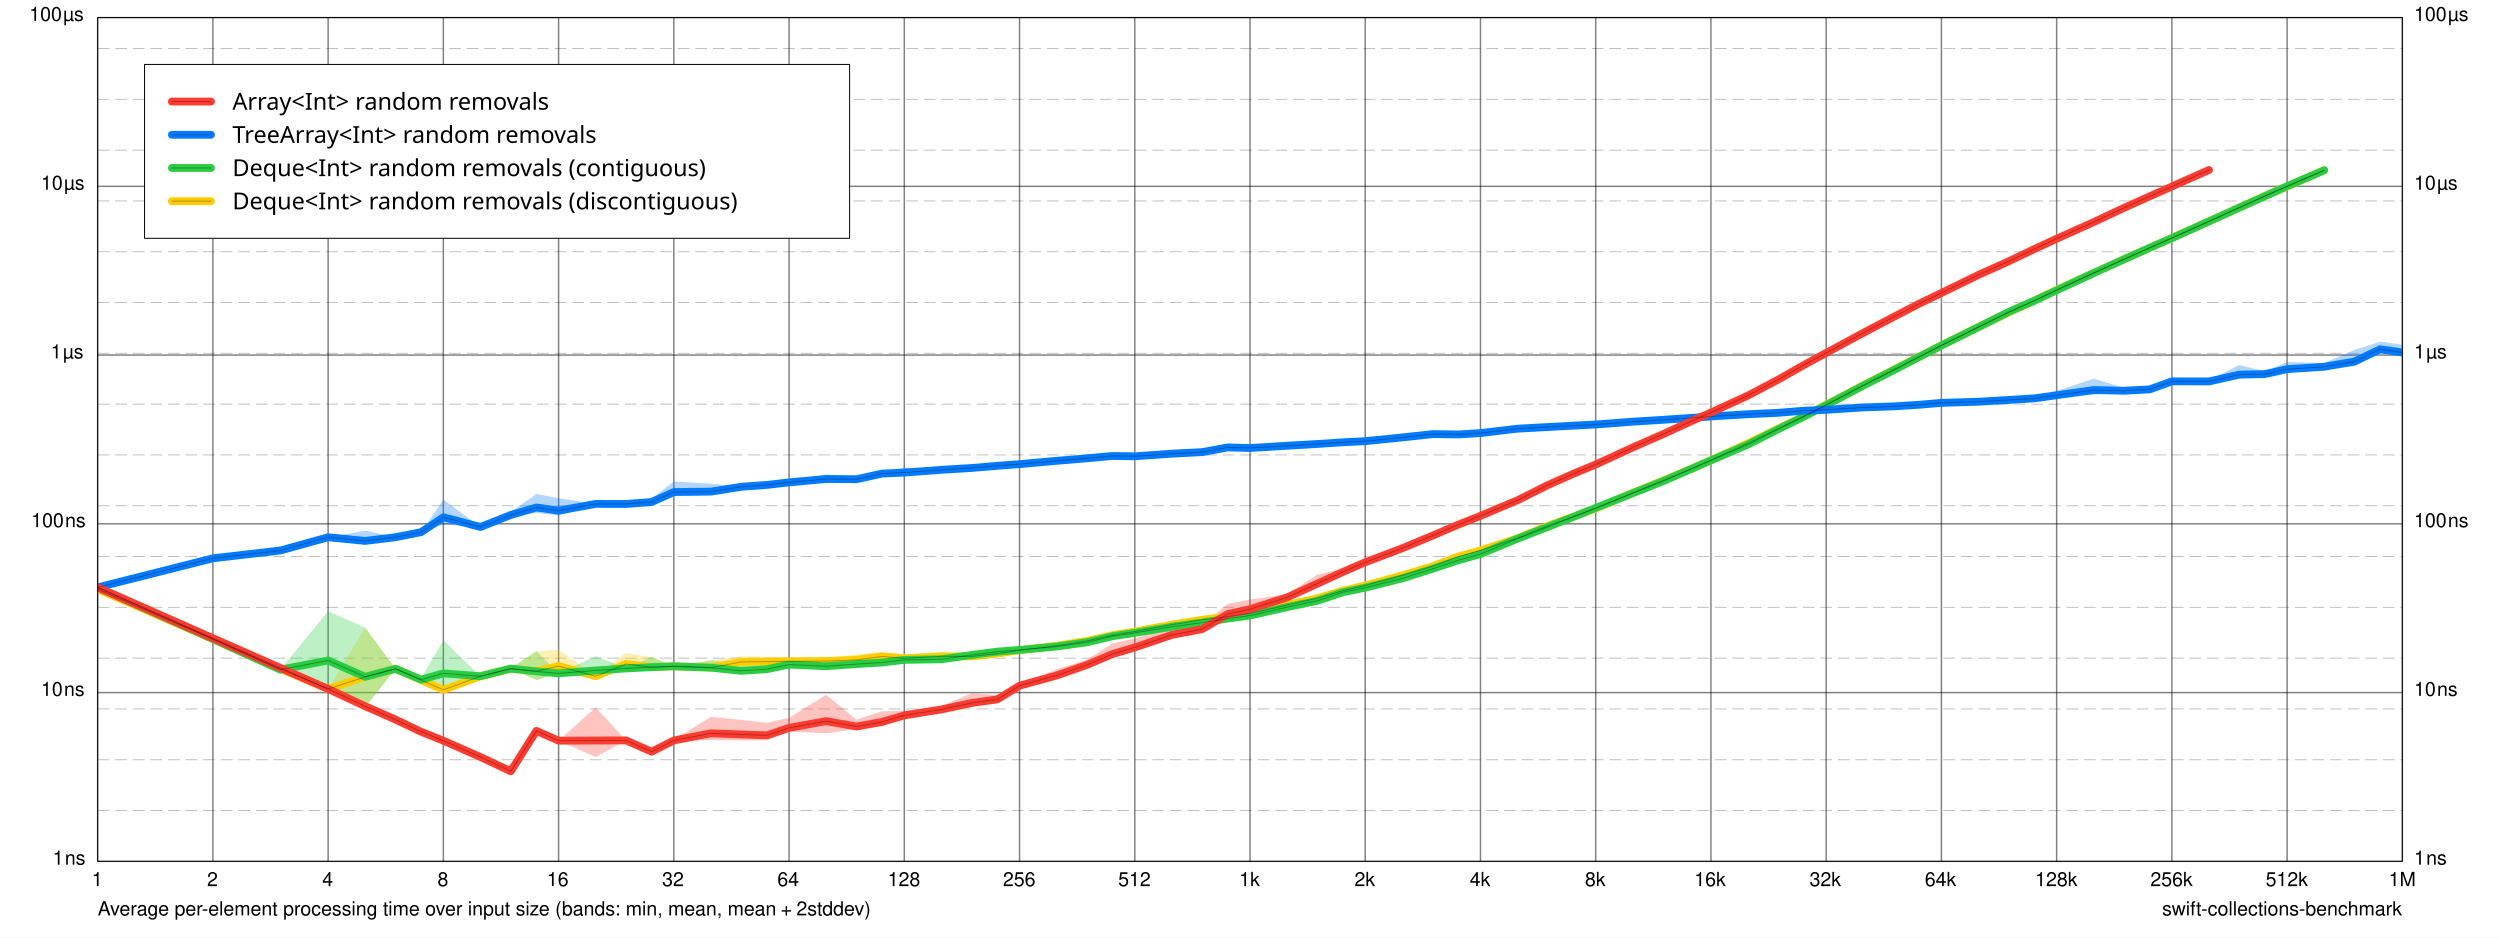
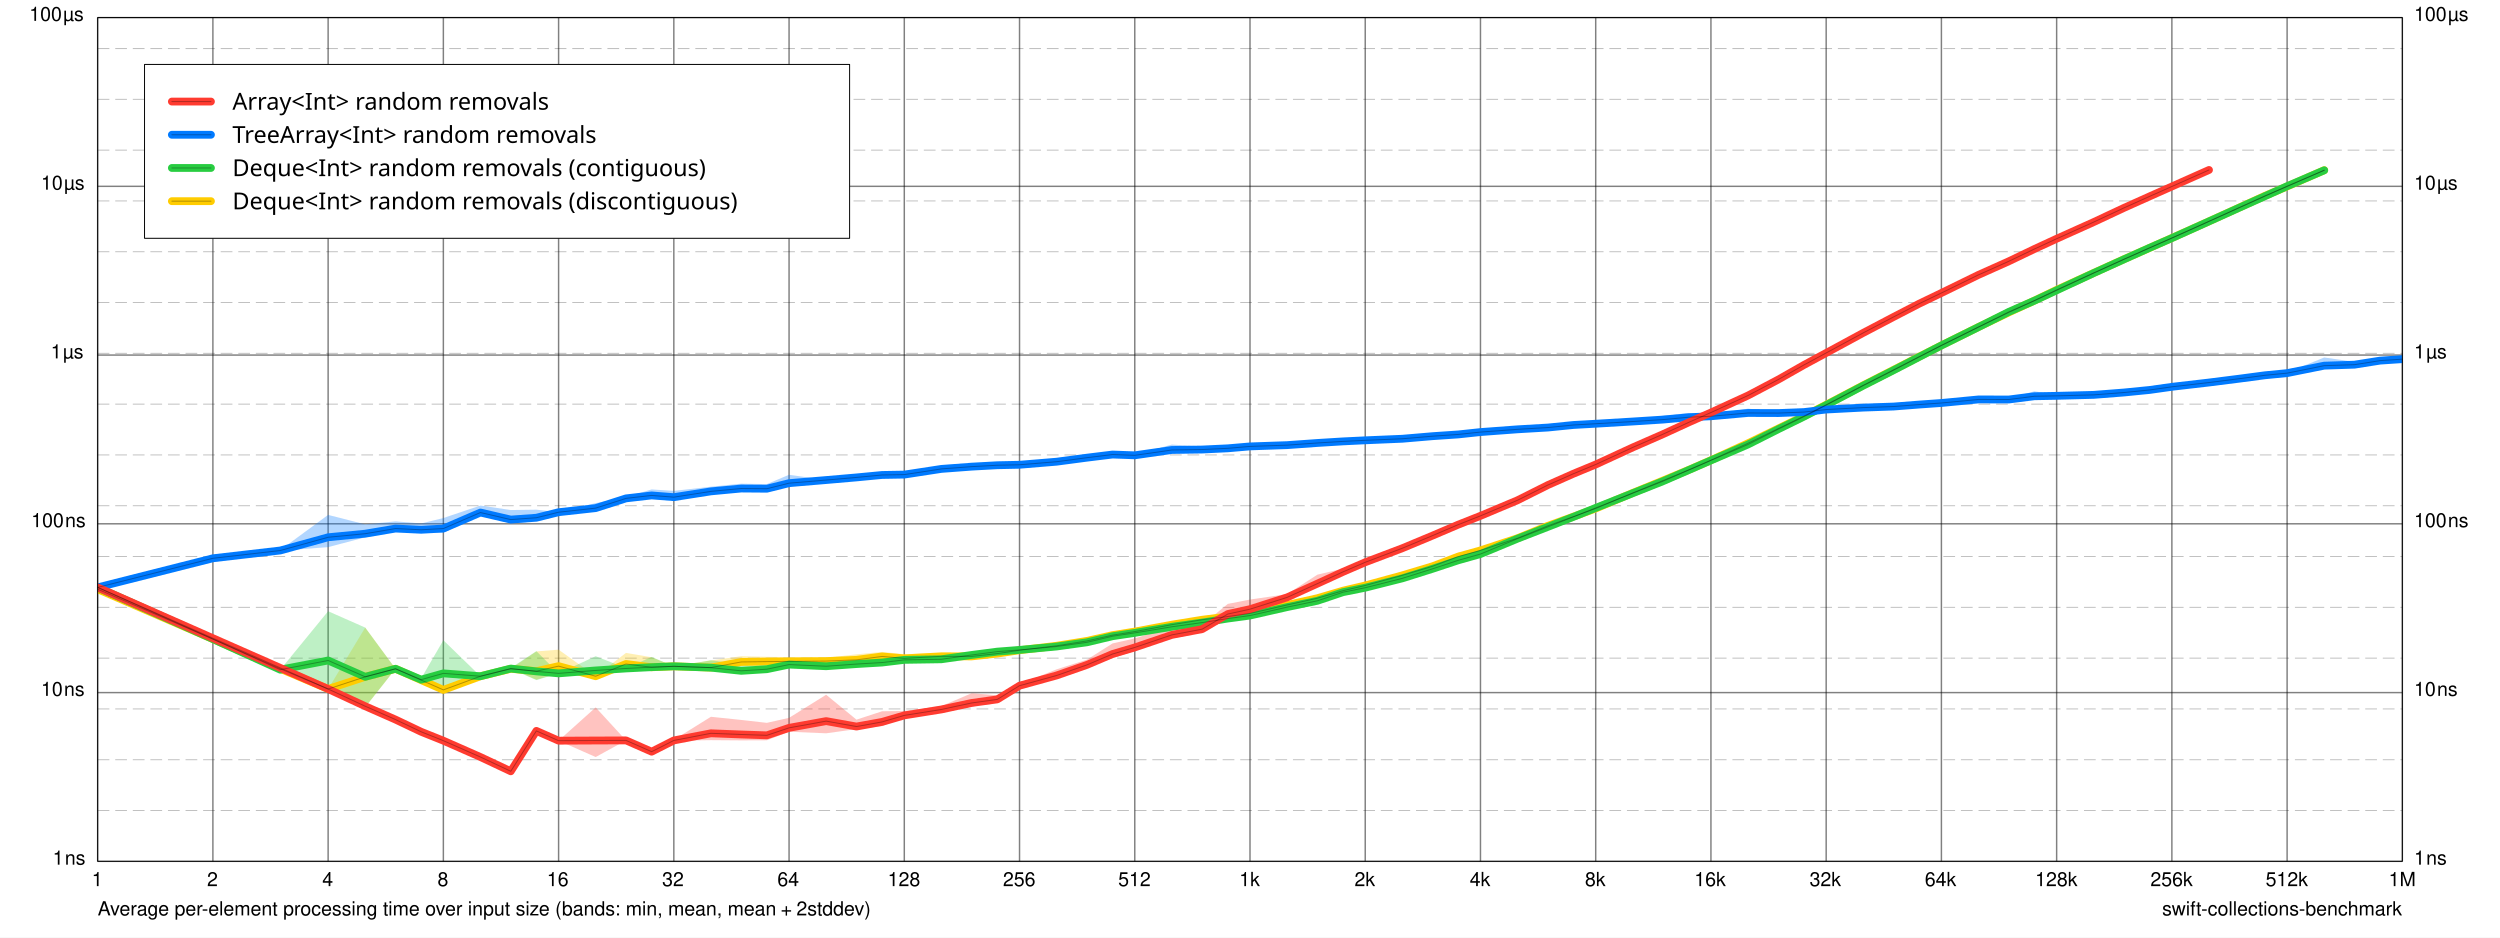
<svg xmlns="http://www.w3.org/2000/svg" xmlns:xlink="http://www.w3.org/1999/xlink" width="1280.0px" height="480.0px" viewBox="0.0 0.0 1280.0 480.0" version="1.1">
  <path d="M 0 0 L 0 480 L 1280 480 L 1280 0 z" fill="#FFFFFF" fill-opacity="1.0" stroke="none" />
  <text x="50" y="468.7" font-family="Helvetica" font-size="10" font-weight="normal" font-style="normal" fill="#000000" fill-opacity="1">Average per-element processing time over input size (bands: min, mean, mean + 2stddev)</text>
  <a xlink:href="https://github.com/apple/swift-collections-benchmark">
    <text x="1107" y="468.7" font-family="Helvetica" font-size="10" font-weight="normal" font-style="normal" fill="#000000" fill-opacity="1">swift-collections-benchmark</text>
  </a>
  <path d="M 50 9 L 50 441" fill="none" stroke-width="0.75" stroke="#000000" stroke-opacity="0.498" stroke-linecap="butt" stroke-linejoin="round" />
  <text x="47" y="453.7" font-family="Helvetica" font-size="10" font-weight="normal" font-style="normal" fill="#000000" fill-opacity="1">1</text>
  <path d="M 109 9 L 109 441" fill="none" stroke-width="0.75" stroke="#000000" stroke-opacity="0.498" stroke-linecap="butt" stroke-linejoin="round" />
  <text x="106" y="453.7" font-family="Helvetica" font-size="10" font-weight="normal" font-style="normal" fill="#000000" fill-opacity="1">2</text>
  <path d="M 168 9 L 168 441" fill="none" stroke-width="0.75" stroke="#000000" stroke-opacity="0.498" stroke-linecap="butt" stroke-linejoin="round" />
  <text x="165" y="453.7" font-family="Helvetica" font-size="10" font-weight="normal" font-style="normal" fill="#000000" fill-opacity="1">4</text>
  <path d="M 227 9 L 227 441" fill="none" stroke-width="0.75" stroke="#000000" stroke-opacity="0.498" stroke-linecap="butt" stroke-linejoin="round" />
  <text x="224" y="453.7" font-family="Helvetica" font-size="10" font-weight="normal" font-style="normal" fill="#000000" fill-opacity="1">8</text>
  <path d="M 286 9 L 286 441" fill="none" stroke-width="0.75" stroke="#000000" stroke-opacity="0.498" stroke-linecap="butt" stroke-linejoin="round" />
  <text x="280" y="453.7" font-family="Helvetica" font-size="10" font-weight="normal" font-style="normal" fill="#000000" fill-opacity="1">16</text>
  <path d="M 345 9 L 345 441" fill="none" stroke-width="0.75" stroke="#000000" stroke-opacity="0.498" stroke-linecap="butt" stroke-linejoin="round" />
  <text x="339" y="453.7" font-family="Helvetica" font-size="10" font-weight="normal" font-style="normal" fill="#000000" fill-opacity="1">32</text>
  <path d="M 404 9 L 404 441" fill="none" stroke-width="0.75" stroke="#000000" stroke-opacity="0.498" stroke-linecap="butt" stroke-linejoin="round" />
  <text x="398" y="453.7" font-family="Helvetica" font-size="10" font-weight="normal" font-style="normal" fill="#000000" fill-opacity="1">64</text>
  <path d="M 463 9 L 463 441" fill="none" stroke-width="0.75" stroke="#000000" stroke-opacity="0.498" stroke-linecap="butt" stroke-linejoin="round" />
  <text x="454.5" y="453.7" font-family="Helvetica" font-size="10" font-weight="normal" font-style="normal" fill="#000000" fill-opacity="1">128</text>
  <path d="M 522 9 L 522 441" fill="none" stroke-width="0.75" stroke="#000000" stroke-opacity="0.498" stroke-linecap="butt" stroke-linejoin="round" />
  <text x="513.5" y="453.7" font-family="Helvetica" font-size="10" font-weight="normal" font-style="normal" fill="#000000" fill-opacity="1">256</text>
  <path d="M 581 9 L 581 441" fill="none" stroke-width="0.75" stroke="#000000" stroke-opacity="0.498" stroke-linecap="butt" stroke-linejoin="round" />
  <text x="572.5" y="453.7" font-family="Helvetica" font-size="10" font-weight="normal" font-style="normal" fill="#000000" fill-opacity="1">512</text>
  <path d="M 640 9 L 640 441" fill="none" stroke-width="0.75" stroke="#000000" stroke-opacity="0.498" stroke-linecap="butt" stroke-linejoin="round" />
  <text x="634.5" y="453.7" font-family="Helvetica" font-size="10" font-weight="normal" font-style="normal" fill="#000000" fill-opacity="1">1k</text>
  <path d="M 699 9 L 699 441" fill="none" stroke-width="0.75" stroke="#000000" stroke-opacity="0.498" stroke-linecap="butt" stroke-linejoin="round" />
  <text x="693.5" y="453.7" font-family="Helvetica" font-size="10" font-weight="normal" font-style="normal" fill="#000000" fill-opacity="1">2k</text>
  <path d="M 758 9 L 758 441" fill="none" stroke-width="0.75" stroke="#000000" stroke-opacity="0.498" stroke-linecap="butt" stroke-linejoin="round" />
  <text x="752.5" y="453.7" font-family="Helvetica" font-size="10" font-weight="normal" font-style="normal" fill="#000000" fill-opacity="1">4k</text>
  <path d="M 817 9 L 817 441" fill="none" stroke-width="0.75" stroke="#000000" stroke-opacity="0.498" stroke-linecap="butt" stroke-linejoin="round" />
  <text x="811.5" y="453.7" font-family="Helvetica" font-size="10" font-weight="normal" font-style="normal" fill="#000000" fill-opacity="1">8k</text>
  <path d="M 876 9 L 876 441" fill="none" stroke-width="0.75" stroke="#000000" stroke-opacity="0.498" stroke-linecap="butt" stroke-linejoin="round" />
  <text x="867.5" y="453.7" font-family="Helvetica" font-size="10" font-weight="normal" font-style="normal" fill="#000000" fill-opacity="1">16k</text>
  <path d="M 935 9 L 935 441" fill="none" stroke-width="0.75" stroke="#000000" stroke-opacity="0.498" stroke-linecap="butt" stroke-linejoin="round" />
  <text x="926.5" y="453.7" font-family="Helvetica" font-size="10" font-weight="normal" font-style="normal" fill="#000000" fill-opacity="1">32k</text>
  <path d="M 994 9 L 994 441" fill="none" stroke-width="0.75" stroke="#000000" stroke-opacity="0.498" stroke-linecap="butt" stroke-linejoin="round" />
  <text x="985.5" y="453.7" font-family="Helvetica" font-size="10" font-weight="normal" font-style="normal" fill="#000000" fill-opacity="1">64k</text>
  <path d="M 1053 9 L 1053 441" fill="none" stroke-width="0.75" stroke="#000000" stroke-opacity="0.498" stroke-linecap="butt" stroke-linejoin="round" />
  <text x="1042" y="453.7" font-family="Helvetica" font-size="10" font-weight="normal" font-style="normal" fill="#000000" fill-opacity="1">128k</text>
  <path d="M 1112 9 L 1112 441" fill="none" stroke-width="0.75" stroke="#000000" stroke-opacity="0.498" stroke-linecap="butt" stroke-linejoin="round" />
  <text x="1101" y="453.7" font-family="Helvetica" font-size="10" font-weight="normal" font-style="normal" fill="#000000" fill-opacity="1">256k</text>
  <path d="M 1171 9 L 1171 441" fill="none" stroke-width="0.75" stroke="#000000" stroke-opacity="0.498" stroke-linecap="butt" stroke-linejoin="round" />
  <text x="1160" y="453.7" font-family="Helvetica" font-size="10" font-weight="normal" font-style="normal" fill="#000000" fill-opacity="1">512k</text>
  <path d="M 1230 9 L 1230 441" fill="none" stroke-width="0.75" stroke="#000000" stroke-opacity="0.498" stroke-linecap="butt" stroke-linejoin="round" />
  <text x="1223" y="453.7" font-family="Helvetica" font-size="10" font-weight="normal" font-style="normal" fill="#000000" fill-opacity="1">1M</text>
  <path d="M 50 441 L 1230 441" fill="none" stroke-width="0.75" stroke="#000000" stroke-opacity="0.498" stroke-linecap="butt" stroke-linejoin="round" />
  <text x="27" y="442.7" font-family="Helvetica" font-size="10" font-weight="normal" font-style="normal" fill="#000000" fill-opacity="1">1 ns</text>
  <text x="1236" y="442.7" font-family="Helvetica" font-size="10" font-weight="normal" font-style="normal" fill="#000000" fill-opacity="1">1 ns</text>
  <path d="M 50 354.6 L 1230 354.6" fill="none" stroke-width="0.75" stroke="#000000" stroke-opacity="0.498" stroke-linecap="butt" stroke-linejoin="round" />
  <text x="21" y="356.3" font-family="Helvetica" font-size="10" font-weight="normal" font-style="normal" fill="#000000" fill-opacity="1">10 ns</text>
  <text x="1236" y="356.3" font-family="Helvetica" font-size="10" font-weight="normal" font-style="normal" fill="#000000" fill-opacity="1">10 ns</text>
  <path d="M 50 268.2 L 1230 268.2" fill="none" stroke-width="0.75" stroke="#000000" stroke-opacity="0.498" stroke-linecap="butt" stroke-linejoin="round" />
  <text x="16" y="269.9" font-family="Helvetica" font-size="10" font-weight="normal" font-style="normal" fill="#000000" fill-opacity="1">100 ns</text>
  <text x="1236" y="269.9" font-family="Helvetica" font-size="10" font-weight="normal" font-style="normal" fill="#000000" fill-opacity="1">100 ns</text>
  <path d="M 50 181.8 L 1230 181.8" fill="none" stroke-width="0.75" stroke="#000000" stroke-opacity="0.498" stroke-linecap="butt" stroke-linejoin="round" />
  <text x="26" y="183.5" font-family="Helvetica" font-size="10" font-weight="normal" font-style="normal" fill="#000000" fill-opacity="1">1 µs</text>
  <text x="1236" y="183.5" font-family="Helvetica" font-size="10" font-weight="normal" font-style="normal" fill="#000000" fill-opacity="1">1 µs</text>
  <path d="M 50 95.4 L 1230 95.4" fill="none" stroke-width="0.75" stroke="#000000" stroke-opacity="0.498" stroke-linecap="butt" stroke-linejoin="round" />
  <text x="21" y="97.1" font-family="Helvetica" font-size="10" font-weight="normal" font-style="normal" fill="#000000" fill-opacity="1">10 µs</text>
  <text x="1236" y="97.1" font-family="Helvetica" font-size="10" font-weight="normal" font-style="normal" fill="#000000" fill-opacity="1">10 µs</text>
  <path d="M 50 9 L 1230 9" fill="none" stroke-width="0.75" stroke="#000000" stroke-opacity="0.498" stroke-linecap="butt" stroke-linejoin="round" />
  <text x="15" y="10.7" font-family="Helvetica" font-size="10" font-weight="normal" font-style="normal" fill="#000000" fill-opacity="1">100 µs</text>
  <text x="1236" y="10.7" font-family="Helvetica" font-size="10" font-weight="normal" font-style="normal" fill="#000000" fill-opacity="1">100 µs</text>
  <path d="M 50 414.99 L 1230 414.99" fill="none" stroke-width="0.5" stroke="#000000" stroke-opacity="0.259" stroke-linecap="butt" stroke-linejoin="round" stroke-dasharray="6 3" stroke-dashoffset="0" />
  <path d="M 50 388.98 L 1230 388.98" fill="none" stroke-width="0.5" stroke="#000000" stroke-opacity="0.259" stroke-linecap="butt" stroke-linejoin="round" stroke-dasharray="6 3" stroke-dashoffset="0" />
  <path d="M 50 362.97 L 1230 362.97" fill="none" stroke-width="0.5" stroke="#000000" stroke-opacity="0.259" stroke-linecap="butt" stroke-linejoin="round" stroke-dasharray="6 3" stroke-dashoffset="0" />
  <path d="M 50 336.96 L 1230 336.96" fill="none" stroke-width="0.5" stroke="#000000" stroke-opacity="0.259" stroke-linecap="butt" stroke-linejoin="round" stroke-dasharray="6 3" stroke-dashoffset="0" />
  <path d="M 50 310.96 L 1230 310.96" fill="none" stroke-width="0.5" stroke="#000000" stroke-opacity="0.259" stroke-linecap="butt" stroke-linejoin="round" stroke-dasharray="6 3" stroke-dashoffset="0" />
  <path d="M 50 284.95 L 1230 284.95" fill="none" stroke-width="0.5" stroke="#000000" stroke-opacity="0.259" stroke-linecap="butt" stroke-linejoin="round" stroke-dasharray="6 3" stroke-dashoffset="0" />
  <path d="M 50 258.94 L 1230 258.94" fill="none" stroke-width="0.5" stroke="#000000" stroke-opacity="0.259" stroke-linecap="butt" stroke-linejoin="round" stroke-dasharray="6 3" stroke-dashoffset="0" />
  <path d="M 50 232.93 L 1230 232.93" fill="none" stroke-width="0.5" stroke="#000000" stroke-opacity="0.259" stroke-linecap="butt" stroke-linejoin="round" stroke-dasharray="6 3" stroke-dashoffset="0" />
  <path d="M 50 206.92 L 1230 206.92" fill="none" stroke-width="0.5" stroke="#000000" stroke-opacity="0.259" stroke-linecap="butt" stroke-linejoin="round" stroke-dasharray="6 3" stroke-dashoffset="0" />
  <path d="M 50 180.91 L 1230 180.91" fill="none" stroke-width="0.5" stroke="#000000" stroke-opacity="0.259" stroke-linecap="butt" stroke-linejoin="round" stroke-dasharray="6 3" stroke-dashoffset="0" />
  <path d="M 50 154.9 L 1230 154.9" fill="none" stroke-width="0.5" stroke="#000000" stroke-opacity="0.259" stroke-linecap="butt" stroke-linejoin="round" stroke-dasharray="6 3" stroke-dashoffset="0" />
  <path d="M 50 128.89 L 1230 128.89" fill="none" stroke-width="0.5" stroke="#000000" stroke-opacity="0.259" stroke-linecap="butt" stroke-linejoin="round" stroke-dasharray="6 3" stroke-dashoffset="0" />
  <path d="M 50 102.88 L 1230 102.88" fill="none" stroke-width="0.5" stroke="#000000" stroke-opacity="0.259" stroke-linecap="butt" stroke-linejoin="round" stroke-dasharray="6 3" stroke-dashoffset="0" />
  <path d="M 50 76.874 L 1230 76.874" fill="none" stroke-width="0.5" stroke="#000000" stroke-opacity="0.259" stroke-linecap="butt" stroke-linejoin="round" stroke-dasharray="6 3" stroke-dashoffset="0" />
  <path d="M 50 50.865 L 1230 50.865" fill="none" stroke-width="0.5" stroke="#000000" stroke-opacity="0.259" stroke-linecap="butt" stroke-linejoin="round" stroke-dasharray="6 3" stroke-dashoffset="0" />
  <path d="M 50 24.856 L 1230 24.856" fill="none" stroke-width="0.5" stroke="#000000" stroke-opacity="0.259" stroke-linecap="butt" stroke-linejoin="round" stroke-dasharray="6 3" stroke-dashoffset="0" />
  <path d="M 74 33 L 74 122 L 435 122 L 435 33 z" fill="#FFFFFF" fill-opacity="1.0" stroke="none" />
  <clipPath id="clip-0">
    <path d="M 50 9 L 50 441 L 1230 441 L 1230 9 z" />
  </clipPath>
  <g clip-path="url(#clip-0)">
    <path d="M 50 301.66L 109 325.95L 143.51 341.17L 168 352.77L 186.99 321.32L 202.51 342.42L 215.63 348.21L 227 353.22L 245.99 346.23L 261.51 342.42L 274.63 333.53L 286 332.61L 304.99 346.23L 320.51 334.28L 333.63 336.51L 345 341.15L 363.99 338.13L 379.51 335.98L 392.63 336.28L 404 336.47L 422.99 336.75L 438.51 335.02L 451.63 333.78L 463 334.95L 481.99 334.39L 497.51 334.03L 510.63 334.08L 522 331.49L 540.99 330.26L 556.51 326.21L 569.63 324.51L 581 322.44L 599.99 319.01L 615.51 317.09L 628.63 314.63L 640 313.62L 658.99 309.27L 674.51 305.42L 687.63 301.91L 699 298.41L 717.99 293.12L 733.51 289.15L 746.63 282.95L 758 280.94L 776.99 274.67L 792.51 268.75L 805.63 263.52L 817 259.82L 835.99 252.19L 851.51 245.49L 864.63 240.57L 876 234.77L 894.99 225.93L 910.51 218.99L 923.63 212.5L 935 206.79L 953.99 197.24L 969.51 189.18L 982.63 182.2L 994 176.6L 1013 167.05L 1028.5 159.78L 1041.6 153.84L 1053 148.34L 1072 139.65L 1087.5 132.59L 1100.6 126.89L 1112 121.62L 1131 113.26L 1146.5 105.94L 1159.6 99.543L 1171 95.154L 1190 87.137L 1190 87.137L 1171 95.557L 1159.6 100.56L 1146.5 106.38L 1131 113.34L 1112 121.9L 1100.6 126.91L 1087.5 132.74L 1072 139.75L 1053 148.43L 1041.6 153.94L 1028.5 160.03L 1013 167.54L 994 176.91L 982.63 182.76L 969.51 189.4L 953.99 197.26L 935 207.38L 923.63 213.22L 910.51 219.53L 894.99 227.3L 876 235.91L 864.63 240.57L 851.51 246.19L 835.99 252.42L 817 260.52L 805.63 264.84L 792.51 269.38L 776.99 275.86L 758 282.11L 746.63 285.71L 733.51 290.18L 717.99 295.1L 699 300.25L 687.63 302.61L 674.51 306.59L 658.99 309.9L 640 314.22L 628.63 316.04L 615.51 317.38L 599.99 320.12L 581 323.7L 569.63 325.42L 556.51 328.86L 540.99 330.76L 522 333.43L 510.63 334.85L 497.51 336.83L 481.99 336.63L 463 337.85L 451.63 336.96L 438.51 338.89L 422.99 339.11L 404 339.42L 392.63 339.65L 379.51 340.02L 363.99 343.2L 345 341.15L 333.63 343.64L 320.51 342.2L 304.99 346.23L 286 344.58L 274.63 347.98L 261.51 342.42L 245.99 346.23L 227 353.22L 215.63 348.21L 202.51 342.42L 186.99 362.05L 168 352.77L 143.51 342.88L 109 327.66L 50 301.66" fill="#FFCC00" fill-opacity="0.302" stroke="none" />
    <path d="M 50 300.75L 109 325.95L 143.51 342.88L 168 312.94L 186.99 321.32L 202.51 342.42L 215.63 347.35L 227 327.8L 245.99 346.23L 261.51 341.99L 274.63 333.39L 286 344.76L 304.99 335.98L 320.51 342.1L 333.63 336.35L 345 341.15L 363.99 338.07L 379.51 340.15L 392.63 339.9L 404 337.95L 422.99 339.22L 438.51 339.97L 451.63 337.95L 463 337.85L 481.99 336.69L 497.51 335.34L 510.63 332.51L 522 331.79L 540.99 331.01L 556.51 328.28L 569.63 325.28L 581 322.72L 599.99 320.35L 615.51 317.89L 628.63 316.43L 640 314.56L 658.99 310.41L 674.51 307.52L 687.63 301.03L 699 300.48L 717.99 295.37L 733.51 289.19L 746.63 286.02L 758 282.24L 776.99 274.92L 792.51 269.3L 805.63 263.36L 817 259.48L 835.99 252.15L 851.51 245.81L 864.63 240.61L 876 234.92L 894.99 227.45L 910.51 218.84L 923.63 212.93L 935 206.92L 953.99 197.34L 969.51 189.33L 982.63 182.45L 994 176.66L 1013 167.29L 1028.5 158.34L 1041.6 153.76L 1053 148.33L 1072 139.72L 1087.5 132.71L 1100.6 126.86L 1112 121.88L 1131 113.26L 1146.5 106.25L 1159.6 100.11L 1171 94.637L 1190 87.187L 1190 87.187L 1171 95.577L 1159.6 100.6L 1146.5 106.38L 1131 113.36L 1112 121.92L 1100.6 126.89L 1087.5 132.78L 1072 139.82L 1053 148.75L 1041.6 154.02L 1028.5 160.16L 1013 167.52L 994 176.95L 982.63 182.84L 969.51 189.63L 953.99 197.47L 935 207.61L 923.63 213.44L 910.51 220.05L 894.99 227.62L 876 236.01L 864.63 240.67L 851.51 246.55L 835.99 252.64L 817 260.24L 805.63 265.07L 792.51 269.93L 776.99 276.09L 758 284.19L 746.63 287.18L 733.51 291.96L 717.99 296.37L 699 301.07L 687.63 303.99L 674.51 307.63L 658.99 310.99L 640 315.38L 628.63 316.79L 615.51 319.08L 599.99 321.11L 581 324.51L 569.63 325.9L 556.51 329.07L 540.99 331.01L 522 333.09L 510.63 334.03L 497.51 335.34L 481.99 337.85L 463 337.85L 451.63 339.68L 438.51 340.02L 422.99 341.81L 404 341.11L 392.63 343.64L 379.51 344.7L 363.99 343.27L 345 341.15L 333.63 343.64L 320.51 342.31L 304.99 346.23L 286 344.76L 274.63 348.21L 261.51 342.42L 245.99 346.23L 227 353.22L 215.63 348.21L 202.51 342.42L 186.99 362.05L 168 353.67L 143.51 342.88L 109 327.66L 50 300.75" fill="#28CD41" fill-opacity="0.302" stroke="none" />
-     <path d="M 50 300.75L 109 285.84L 143.51 281.6L 168 275.08L 186.99 271.71L 202.51 275.04L 215.63 272.45L 227 255.85L 245.99 269.81L 261.51 262.08L 274.63 252.92L 286 255.08L 304.99 258L 320.51 256L 333.63 255.3L 345 246.51L 363.99 247.66L 379.51 249.22L 392.63 247.14L 404 246.77L 422.99 242.91L 438.51 244.25L 451.63 241.6L 463 239.32L 481.99 240.08L 497.51 238.8L 510.63 237.39L 522 237.52L 540.99 235.56L 556.51 233.47L 569.63 232.48L 581 233.3L 599.99 231.98L 615.51 229.82L 628.63 228.6L 640 228.44L 658.99 226.06L 674.51 226.84L 687.63 225.73L 699 225.85L 717.99 222.18L 733.51 220.93L 746.63 222.12L 758 221.61L 776.99 218.18L 792.51 217.79L 805.63 217.07L 817 216.79L 835.99 215.72L 851.51 214.34L 864.63 213.66L 876 212.36L 894.99 211.91L 910.51 209.87L 923.63 209.93L 935 209.41L 953.99 208.57L 969.51 207.94L 982.63 206.86L 994 206.08L 1013 205.57L 1028.5 204.47L 1041.6 203.49L 1053 200.2L 1072 193.83L 1087.5 198.66L 1100.6 198.6L 1112 194.21L 1131 194.77L 1146.5 186.88L 1159.6 190.09L 1171 185.35L 1190 185.88L 1205.5 179.15L 1218.6 174.94L 1230 176.47L 1230 181.99L 1218.6 180.32L 1205.5 187.48L 1190 188.47L 1171 190.4L 1159.6 192.07L 1146.5 193.72L 1131 195.46L 1112 195.64L 1100.6 199.64L 1087.5 200.55L 1072 202.03L 1053 203.15L 1041.6 204.13L 1028.5 204.87L 1013 205.72L 994 206.34L 982.63 207.37L 969.51 208.11L 953.99 208.61L 935 209.97L 923.63 210.4L 910.51 211.89L 894.99 212.14L 876 213.54L 864.63 214.19L 851.51 215.16L 835.99 215.96L 817 217.54L 805.63 218.24L 792.51 218.92L 776.99 219.96L 758 221.78L 746.63 222.55L 733.51 222.75L 717.99 224.61L 699 225.89L 687.63 226.73L 674.51 227.47L 658.99 229.04L 640 229.7L 628.63 229.26L 615.51 232.09L 599.99 232.39L 581 233.74L 569.63 233.82L 556.51 235.08L 540.99 236.07L 522 237.67L 510.63 238.89L 497.51 239.89L 481.99 240.71L 463 242.96L 451.63 242.8L 438.51 245.76L 422.99 246.1L 404 247.03L 392.63 248.7L 379.51 249.23L 363.99 253.25L 345 254.04L 333.63 257.66L 320.51 258.8L 304.99 258L 286 263.97L 274.63 262.61L 261.51 264.23L 245.99 269.81L 227 268.58L 215.63 272.45L 202.51 275.04L 186.99 278.99L 168 275.08L 143.51 281.94L 109 285.84L 50 300.75" fill="#007AFF" fill-opacity="0.302" stroke="none" />
+     <path d="M 50 300.75L 109 285.84L 143.51 281.6L 168 263.63L 186.99 268.47L 202.51 266.94L 215.63 268.01L 227 265.23L 245.99 258.82L 261.51 261.14L 274.63 260.95L 286 262.25L 304.99 257.57L 320.51 254.52L 333.63 250.58L 345 251.33L 363.99 249.18L 379.51 247.64L 392.63 247.85L 404 243.08L 422.99 245.77L 438.51 243.95L 451.63 242.49L 463 242.38L 481.99 240.01L 497.51 237.42L 510.63 237.4L 522 237.61L 540.99 234.59L 556.51 233.94L 569.63 232.37L 581 232.78L 599.99 227.63L 615.51 228.58L 628.63 229.1L 640 228.48L 658.99 227.8L 674.51 225.54L 687.63 225.68L 699 225.32L 717.99 223.54L 733.51 222.2L 746.63 221.25L 758 221.01L 776.99 218.59L 792.51 218.54L 805.63 217.37L 817 216.72L 835.99 215.6L 851.51 212.83L 864.63 211.48L 876 212.37L 894.99 209.22L 910.51 210.89L 923.63 210.81L 935 209.13L 953.99 208.17L 969.51 207.84L 982.63 207.06L 994 205.22L 1013 203.46L 1028.5 203.94L 1041.6 200.35L 1053 202.04L 1072 201.06L 1087.5 200.85L 1100.6 199.22L 1112 197.54L 1131 194.69L 1146.5 192.77L 1159.6 190.45L 1171 190.73L 1190 183.03L 1205.5 185.26L 1218.6 182.97L 1230 182.76L 1230 184.28L 1218.6 185.25L 1205.5 187.23L 1190 188.82L 1171 191.15L 1159.6 192.77L 1146.5 194.3L 1131 196.27L 1112 198.24L 1100.6 199.82L 1087.5 200.99L 1072 202.57L 1053 202.89L 1041.6 203.82L 1028.5 204.77L 1013 204.89L 994 206.73L 982.63 207.16L 969.51 208.27L 953.99 208.87L 935 209.88L 923.63 211.04L 910.51 211.71L 894.99 212.26L 876 213.41L 864.63 214.39L 851.51 215.55L 835.99 215.89L 817 217.03L 805.63 217.67L 792.51 219.03L 776.99 220.25L 758 221.29L 746.63 222.86L 733.51 223.72L 717.99 225.03L 699 225.48L 687.63 226.1L 674.51 227.26L 658.99 227.95L 640 228.59L 628.63 229.69L 615.51 230.74L 599.99 231.41L 581 233.24L 569.63 232.84L 556.51 234.48L 540.99 237.04L 522 238.08L 510.63 238.48L 497.51 239.47L 481.99 240.1L 463 243.21L 451.63 243.44L 438.51 244.61L 422.99 245.78L 404 249.03L 392.63 251.1L 379.51 251.04L 363.99 252.46L 345 255.76L 333.63 254.82L 320.51 255.41L 304.99 261.11L 286 262.25L 274.63 266.65L 261.51 267.92L 245.99 263.78L 227 272.73L 215.63 272.45L 202.51 272.01L 186.99 275.1L 168 280.14L 143.51 281.94L 109 285.84L 50 300.75" fill="#007AFF" fill-opacity="0.302" stroke="none" />
    <path d="M 50 300.75L 109 326.76L 143.51 341.97L 168 352.77L 186.99 360.33L 202.51 367.18L 215.63 374.67L 227 377.97L 245.99 386.34L 261.51 394.9L 274.63 374.22L 286 379.23L 304.99 362.18L 320.51 379.08L 333.63 384.86L 345 378.8L 363.99 366.99L 379.51 368.61L 392.63 370.1L 404 367.53L 422.99 355.71L 438.51 368.47L 451.63 364.17L 463 364.03L 481.99 361.52L 497.51 354.94L 510.63 355.98L 522 350.27L 540.99 342.69L 556.51 337.75L 569.63 329.43L 581 326.88L 599.99 320.76L 615.51 320L 628.63 309.19L 640 306.97L 658.99 304.2L 674.51 294.23L 687.63 291.12L 699 286.53L 717.99 280.09L 733.51 274.18L 746.63 266.88L 758 263.65L 776.99 255.09L 792.51 247.93L 805.63 242.32L 817 237.72L 835.99 227.52L 851.51 221.71L 864.63 214.92L 876 210.46L 894.99 202.46L 910.51 194.2L 923.63 186.73L 935 180.65L 953.99 170.38L 969.51 162.17L 982.63 155.25L 994 149.62L 1013 140.05L 1028.5 133.64L 1041.6 127.43L 1053 121.64L 1072 113.61L 1087.5 106.18L 1100.6 99.443L 1112 94.649L 1131 87.025L 1131 87.025L 1112 95.765L 1100.6 100.94L 1087.5 106.51L 1072 113.72L 1053 122.44L 1041.6 127.52L 1028.5 133.83L 1013 140.96L 994 150.13L 982.63 155.56L 969.51 162.31L 953.99 170.44L 935 180.74L 923.63 186.89L 910.51 194.35L 894.99 202.52L 876 211.48L 864.63 216.72L 851.51 222.48L 835.99 229.64L 817 237.85L 805.63 242.6L 792.51 248.48L 776.99 256.48L 758 264.27L 746.63 269.25L 733.51 274.23L 717.99 280.9L 699 288.36L 687.63 293.4L 674.51 300.59L 658.99 306.47L 640 313.8L 628.63 316.41L 615.51 322.9L 599.99 326.71L 581 333.26L 569.63 336.97L 556.51 341.41L 540.99 347.01L 522 351.36L 510.63 358.85L 497.51 361.84L 481.99 363.86L 463 367.11L 451.63 371.76L 438.51 373.31L 422.99 375.45L 404 374.66L 392.63 379.03L 379.51 379.08L 363.99 378.96L 345 379.23L 333.63 384.86L 320.51 379.08L 304.99 387.6L 286 379.23L 274.63 374.22L 261.51 394.9L 245.99 388.06L 227 379.68L 215.63 374.67L 202.51 368.89L 186.99 362.05L 168 352.77L 143.51 341.97L 109 326.76L 50 300.75" fill="#FF3B30" fill-opacity="0.302" stroke="none" />
    <path d="M 50 301.66L 109 327.21L 143.51 342.42L 168 352.77L 186.99 346.53L 202.51 342.42L 215.63 348.21L 227 353.22L 245.99 346.23L 261.51 342.42L 274.63 343.64L 286 341.06L 304.99 346.23L 320.51 339.96L 333.63 341.64L 345 341.15L 363.99 341.81L 379.51 338.92L 392.63 338.74L 404 338.63L 422.99 338.47L 438.51 337.84L 451.63 336.1L 463 337.07L 481.99 336.03L 497.51 336.08L 510.63 334.64L 522 332.92L 540.99 330.63L 556.51 328.15L 569.63 325.18L 581 323.36L 599.99 319.83L 615.51 317.31L 628.63 315.66L 640 314.06L 658.99 309.74L 674.51 306.28L 687.63 302.43L 699 299.76L 717.99 294.57L 733.51 289.91L 746.63 284.97L 758 281.8L 776.99 275.55L 792.51 269.21L 805.63 264.49L 817 260.34L 835.99 252.36L 851.51 246L 864.63 240.57L 876 235.61L 894.99 226.93L 910.51 219.38L 923.63 213.03L 935 207.23L 953.99 197.25L 969.51 189.34L 982.63 182.62L 994 176.83L 1013 167.41L 1028.5 159.96L 1041.6 153.91L 1053 148.4L 1072 139.73L 1087.5 132.7L 1100.6 126.91L 1112 121.83L 1131 113.32L 1146.5 106.27L 1159.6 100.29L 1171 95.452L 1190 87.137" fill="none" stroke-width="4" stroke="#FFCC00" stroke-opacity="1" stroke-linecap="round" stroke-linejoin="round" />
    <path d="M 50 300.75L 109 327.21L 143.51 342.88L 168 338.16L 186.99 346.53L 202.51 342.42L 215.63 347.98L 227 344.76L 245.99 346.23L 261.51 342.31L 274.63 343.74L 286 344.76L 304.99 343.27L 320.51 342.25L 333.63 341.59L 345 341.15L 363.99 341.84L 379.51 343.46L 392.63 342.63L 404 340.26L 422.99 341.11L 438.51 340L 451.63 339.22L 463 337.85L 481.99 337.55L 497.51 335.34L 510.63 333.63L 522 332.75L 540.99 331.01L 556.51 328.86L 569.63 325.74L 581 324.03L 599.99 320.91L 615.51 318.76L 628.63 316.7L 640 315.16L 658.99 310.84L 674.51 307.6L 687.63 303.19L 699 300.91L 717.99 296.11L 733.51 291.22L 746.63 286.87L 758 283.67L 776.99 275.78L 792.51 269.76L 805.63 264.61L 817 260.04L 835.99 252.51L 851.51 246.36L 864.63 240.66L 876 235.72L 894.99 227.57L 910.51 219.73L 923.63 213.3L 935 207.43L 953.99 197.43L 969.51 189.55L 982.63 182.74L 994 176.87L 1013 167.46L 1028.5 159.68L 1041.6 153.95L 1053 148.64L 1072 139.79L 1087.5 132.76L 1100.6 126.88L 1112 121.91L 1131 113.34L 1146.5 106.34L 1159.6 100.47L 1171 95.329L 1190 87.187" fill="none" stroke-width="4" stroke="#28CD41" stroke-opacity="1" stroke-linecap="round" stroke-linejoin="round" />
-     <path d="M 50 300.75L 109 285.84L 143.51 281.85L 168 275.08L 186.99 276.95L 202.51 275.04L 215.63 272.45L 227 264.82L 245.99 269.81L 261.51 263.66L 274.63 259.83L 286 261.44L 304.99 258L 320.51 258.05L 333.63 257.03L 345 251.92L 363.99 251.71L 379.51 249.23L 392.63 248.29L 404 246.97L 422.99 245.24L 438.51 245.36L 451.63 242.48L 463 241.97L 481.99 240.54L 497.51 239.6L 510.63 238.49L 522 237.63L 540.99 235.94L 556.51 234.65L 569.63 233.46L 581 233.63L 599.99 232.28L 615.51 231.49L 628.63 229.08L 640 229.37L 658.99 228.24L 674.51 227.31L 687.63 226.46L 699 225.88L 717.99 223.96L 733.51 222.26L 746.63 222.44L 758 221.74L 776.99 219.48L 792.51 218.63L 805.63 217.93L 817 217.34L 835.99 215.9L 851.51 214.94L 864.63 214.05L 876 213.23L 894.99 212.08L 910.51 211.35L 923.63 210.28L 935 209.82L 953.99 208.6L 969.51 208.07L 982.63 207.24L 994 206.27L 1013 205.68L 1028.5 204.77L 1041.6 203.96L 1053 202.36L 1072 199.71L 1087.5 200.05L 1100.6 199.37L 1112 195.26L 1131 195.28L 1146.5 191.81L 1159.6 191.54L 1171 189.01L 1190 187.77L 1205.5 185.12L 1218.6 178.84L 1230 180.47" fill="none" stroke-width="4" stroke="#007AFF" stroke-opacity="1" stroke-linecap="round" stroke-linejoin="round" />
+     <path d="M 50 300.75L 109 285.84L 143.51 281.85L 168 275.08L 186.99 273.25L 202.51 270.62L 215.63 271.24L 227 270.62L 245.99 262.42L 261.51 266.03L 274.63 265.08L 286 262.25L 304.99 260.15L 320.51 255.17L 333.63 253.66L 345 254.55L 363.99 251.58L 379.51 250.12L 392.63 250.22L 404 247.38L 422.99 245.78L 438.51 244.44L 451.63 243.19L 463 242.99L 481.99 240.08L 497.51 238.92L 510.63 238.2L 522 237.96L 540.99 236.39L 556.51 234.33L 569.63 232.72L 581 233.12L 599.99 230.39L 615.51 230.16L 628.63 229.54L 640 228.56L 658.99 227.91L 674.51 226.8L 687.63 225.99L 699 225.44L 717.99 224.64L 733.51 223.32L 746.63 222.43L 758 221.22L 776.99 219.81L 792.51 218.9L 805.63 217.59L 817 216.95L 835.99 215.81L 851.51 214.82L 864.63 213.61L 876 213.13L 894.99 211.44L 910.51 211.49L 923.63 210.98L 935 209.68L 953.99 208.69L 969.51 208.15L 982.63 207.13L 994 206.33L 1013 204.51L 1028.5 204.55L 1041.6 202.88L 1053 202.67L 1072 202.17L 1087.5 200.96L 1100.6 199.66L 1112 198.05L 1131 195.85L 1146.5 193.89L 1159.6 192.15L 1171 191.04L 1190 187.22L 1205.5 186.71L 1218.6 184.64L 1230 183.88" fill="none" stroke-width="4" stroke="#007AFF" stroke-opacity="1" stroke-linecap="round" stroke-linejoin="round" />
    <path d="M 50 300.75L 109 326.76L 143.51 341.97L 168 352.77L 186.99 361.59L 202.51 368.43L 215.63 374.67L 227 379.23L 245.99 387.6L 261.51 394.9L 274.63 374.22L 286 379.23L 304.99 379.14L 320.51 379.08L 333.63 384.86L 345 379.11L 363.99 375.45L 379.51 376.05L 392.63 376.49L 404 372.66L 422.99 369.21L 438.51 371.99L 451.63 369.62L 463 366.28L 481.99 363.24L 497.51 359.91L 510.63 358.08L 522 351.07L 540.99 345.84L 556.51 340.42L 569.63 334.85L 581 331.49L 599.99 325.06L 615.51 322.12L 628.63 314.39L 640 311.89L 658.99 305.86L 674.51 298.82L 687.63 292.79L 699 287.88L 717.99 280.69L 733.51 274.21L 746.63 268.61L 758 264.11L 776.99 256.12L 792.51 248.34L 805.63 242.53L 817 237.82L 835.99 229.07L 851.51 222.27L 864.63 216.24L 876 211.21L 894.99 202.5L 910.51 194.31L 923.63 186.85L 935 180.71L 953.99 170.42L 969.51 162.27L 982.63 155.48L 994 150L 1013 140.72L 1028.5 133.78L 1041.6 127.5L 1053 122.23L 1072 113.69L 1087.5 106.42L 1100.6 100.54L 1112 95.47L 1131 87.025" fill="none" stroke-width="4" stroke="#FF3B30" stroke-opacity="1" stroke-linecap="round" stroke-linejoin="round" />
    <path d="M 50 301.66L 109 327.21L 143.51 342.42L 168 352.77L 186.99 346.53L 202.51 342.42L 215.63 348.21L 227 353.22L 245.99 346.23L 261.51 342.42L 274.63 343.64L 286 341.06L 304.99 346.23L 320.51 339.96L 333.63 341.64L 345 341.15L 363.99 341.81L 379.51 338.92L 392.63 338.74L 404 338.63L 422.99 338.47L 438.51 337.84L 451.63 336.1L 463 337.07L 481.99 336.03L 497.51 336.08L 510.63 334.64L 522 332.92L 540.99 330.63L 556.51 328.15L 569.63 325.18L 581 323.36L 599.99 319.83L 615.51 317.31L 628.63 315.66L 640 314.06L 658.99 309.74L 674.51 306.28L 687.63 302.43L 699 299.76L 717.99 294.57L 733.51 289.91L 746.63 284.97L 758 281.8L 776.99 275.55L 792.51 269.21L 805.63 264.49L 817 260.34L 835.99 252.36L 851.51 246L 864.63 240.57L 876 235.61L 894.99 226.93L 910.51 219.38L 923.63 213.03L 935 207.23L 953.99 197.25L 969.51 189.34L 982.63 182.62L 994 176.83L 1013 167.41L 1028.5 159.96L 1041.6 153.91L 1053 148.4L 1072 139.73L 1087.5 132.7L 1100.6 126.91L 1112 121.83L 1131 113.32L 1146.5 106.27L 1159.6 100.29L 1171 95.452L 1190 87.137" fill="none" stroke-width="0.5" stroke="#000000" stroke-opacity="0.302" stroke-linecap="round" stroke-linejoin="round" />
    <path d="M 50 300.75L 109 327.21L 143.51 342.88L 168 338.16L 186.99 346.53L 202.51 342.42L 215.63 347.98L 227 344.76L 245.99 346.23L 261.51 342.31L 274.63 343.74L 286 344.76L 304.99 343.27L 320.51 342.25L 333.63 341.59L 345 341.15L 363.99 341.84L 379.51 343.46L 392.63 342.63L 404 340.26L 422.99 341.11L 438.51 340L 451.63 339.22L 463 337.85L 481.99 337.55L 497.51 335.34L 510.63 333.63L 522 332.75L 540.99 331.01L 556.51 328.86L 569.63 325.74L 581 324.03L 599.99 320.91L 615.51 318.76L 628.63 316.7L 640 315.16L 658.99 310.84L 674.51 307.6L 687.63 303.19L 699 300.91L 717.99 296.11L 733.51 291.22L 746.63 286.87L 758 283.67L 776.99 275.78L 792.51 269.76L 805.63 264.61L 817 260.04L 835.99 252.51L 851.51 246.36L 864.63 240.66L 876 235.72L 894.99 227.57L 910.51 219.73L 923.63 213.3L 935 207.43L 953.99 197.43L 969.51 189.55L 982.63 182.74L 994 176.87L 1013 167.46L 1028.5 159.68L 1041.6 153.95L 1053 148.64L 1072 139.79L 1087.5 132.76L 1100.6 126.88L 1112 121.91L 1131 113.34L 1146.5 106.34L 1159.6 100.47L 1171 95.329L 1190 87.187" fill="none" stroke-width="0.5" stroke="#000000" stroke-opacity="0.302" stroke-linecap="round" stroke-linejoin="round" />
-     <path d="M 50 300.75L 109 285.84L 143.51 281.85L 168 275.08L 186.99 276.95L 202.51 275.04L 215.63 272.45L 227 264.82L 245.99 269.81L 261.51 263.66L 274.63 259.83L 286 261.44L 304.99 258L 320.51 258.05L 333.63 257.03L 345 251.92L 363.99 251.71L 379.51 249.23L 392.63 248.29L 404 246.97L 422.99 245.24L 438.51 245.36L 451.63 242.48L 463 241.97L 481.99 240.54L 497.51 239.6L 510.63 238.49L 522 237.63L 540.99 235.94L 556.51 234.65L 569.63 233.46L 581 233.63L 599.99 232.28L 615.51 231.49L 628.63 229.08L 640 229.37L 658.99 228.24L 674.51 227.31L 687.63 226.46L 699 225.88L 717.99 223.96L 733.51 222.26L 746.63 222.44L 758 221.74L 776.99 219.48L 792.51 218.63L 805.63 217.93L 817 217.34L 835.99 215.9L 851.51 214.94L 864.63 214.05L 876 213.23L 894.99 212.08L 910.51 211.35L 923.63 210.28L 935 209.82L 953.99 208.6L 969.51 208.07L 982.63 207.24L 994 206.27L 1013 205.68L 1028.5 204.77L 1041.6 203.96L 1053 202.36L 1072 199.71L 1087.5 200.05L 1100.6 199.37L 1112 195.26L 1131 195.28L 1146.5 191.81L 1159.6 191.54L 1171 189.01L 1190 187.77L 1205.5 185.12L 1218.6 178.84L 1230 180.47" fill="none" stroke-width="0.5" stroke="#000000" stroke-opacity="0.302" stroke-linecap="round" stroke-linejoin="round" />
+     <path d="M 50 300.75L 109 285.84L 143.51 281.85L 168 275.08L 186.99 273.25L 202.51 270.62L 215.63 271.24L 227 270.62L 245.99 262.42L 261.51 266.03L 274.63 265.08L 286 262.25L 304.99 260.15L 320.51 255.17L 333.63 253.66L 345 254.55L 363.99 251.58L 379.51 250.12L 392.63 250.22L 404 247.38L 422.99 245.78L 438.51 244.44L 451.63 243.19L 463 242.99L 481.99 240.08L 497.51 238.92L 510.63 238.2L 522 237.96L 540.99 236.39L 556.51 234.33L 569.63 232.72L 581 233.12L 599.99 230.39L 615.51 230.16L 628.63 229.54L 640 228.56L 658.99 227.91L 674.51 226.8L 687.63 225.99L 699 225.44L 717.99 224.64L 733.51 223.32L 746.63 222.43L 758 221.22L 776.99 219.81L 792.51 218.9L 805.63 217.59L 817 216.95L 835.99 215.81L 851.51 214.82L 864.63 213.61L 876 213.13L 894.99 211.44L 910.51 211.49L 923.63 210.98L 935 209.68L 953.99 208.69L 969.51 208.15L 982.63 207.13L 994 206.33L 1013 204.51L 1028.5 204.55L 1041.6 202.88L 1053 202.67L 1072 202.17L 1087.5 200.96L 1100.6 199.66L 1112 198.05L 1131 195.85L 1146.5 193.89L 1159.6 192.15L 1171 191.04L 1190 187.22L 1205.5 186.71L 1218.6 184.64L 1230 183.88" fill="none" stroke-width="0.5" stroke="#000000" stroke-opacity="0.302" stroke-linecap="round" stroke-linejoin="round" />
    <path d="M 50 300.75L 109 326.76L 143.51 341.97L 168 352.77L 186.99 361.59L 202.51 368.43L 215.63 374.67L 227 379.23L 245.99 387.6L 261.51 394.9L 274.63 374.22L 286 379.23L 304.99 379.14L 320.51 379.08L 333.63 384.86L 345 379.11L 363.99 375.45L 379.51 376.05L 392.63 376.49L 404 372.66L 422.99 369.21L 438.51 371.99L 451.63 369.62L 463 366.28L 481.99 363.24L 497.51 359.91L 510.63 358.08L 522 351.07L 540.99 345.84L 556.51 340.42L 569.63 334.85L 581 331.49L 599.99 325.06L 615.51 322.12L 628.63 314.39L 640 311.89L 658.99 305.86L 674.51 298.82L 687.63 292.79L 699 287.88L 717.99 280.69L 733.51 274.21L 746.63 268.61L 758 264.11L 776.99 256.12L 792.51 248.34L 805.63 242.53L 817 237.82L 835.99 229.07L 851.51 222.27L 864.63 216.24L 876 211.21L 894.99 202.5L 910.51 194.31L 923.63 186.85L 935 180.71L 953.99 170.42L 969.51 162.27L 982.63 155.48L 994 150L 1013 140.72L 1028.5 133.78L 1041.6 127.5L 1053 122.23L 1072 113.69L 1087.5 106.42L 1100.6 100.54L 1112 95.47L 1131 87.025" fill="none" stroke-width="0.5" stroke="#000000" stroke-opacity="0.302" stroke-linecap="round" stroke-linejoin="round" />
  </g>
  <path d="M 74 33 L 74 122 L 435 122 L 435 33 z" fill="#FFFFFF" fill-opacity="0.702" stroke-width="0.5" stroke="#000000" stroke-opacity="1" stroke-linecap="round" stroke-linejoin="round" />
  <path d="M 88 52 L 108 52" fill="none" stroke-width="4" stroke="#FF3B30" stroke-opacity="1" stroke-linecap="round" stroke-linejoin="round" />
  <path d="M 88 52 L 108 52" fill="none" stroke-width="0.5" stroke="#000000" stroke-opacity="0.302" stroke-linecap="round" stroke-linejoin="round" />
  <text x="119" y="56.17" font-family="Menlo" font-size="12" font-weight="normal" font-style="normal" fill="#000000" fill-opacity="1">Array&lt;Int&gt; random removals</text>
  <path d="M 88 69 L 108 69" fill="none" stroke-width="4" stroke="#007AFF" stroke-opacity="1" stroke-linecap="round" stroke-linejoin="round" />
  <path d="M 88 69 L 108 69" fill="none" stroke-width="0.5" stroke="#000000" stroke-opacity="0.302" stroke-linecap="round" stroke-linejoin="round" />
  <text x="119" y="73.17" font-family="Menlo" font-size="12" font-weight="normal" font-style="normal" fill="#000000" fill-opacity="1">TreeArray&lt;Int&gt; random removals</text>
  <path d="M 88 86 L 108 86" fill="none" stroke-width="4" stroke="#28CD41" stroke-opacity="1" stroke-linecap="round" stroke-linejoin="round" />
  <path d="M 88 86 L 108 86" fill="none" stroke-width="0.5" stroke="#000000" stroke-opacity="0.302" stroke-linecap="round" stroke-linejoin="round" />
  <text x="119" y="90.17" font-family="Menlo" font-size="12" font-weight="normal" font-style="normal" fill="#000000" fill-opacity="1">Deque&lt;Int&gt; random removals (contiguous)</text>
  <path d="M 88 103 L 108 103" fill="none" stroke-width="4" stroke="#FFCC00" stroke-opacity="1" stroke-linecap="round" stroke-linejoin="round" />
  <path d="M 88 103 L 108 103" fill="none" stroke-width="0.5" stroke="#000000" stroke-opacity="0.302" stroke-linecap="round" stroke-linejoin="round" />
  <text x="119" y="107.17" font-family="Menlo" font-size="12" font-weight="normal" font-style="normal" fill="#000000" fill-opacity="1">Deque&lt;Int&gt; random removals (discontiguous)</text>
  <path d="M 50 9 L 50 441 L 1230 441 L 1230 9 z" fill="none" stroke-width="0.5" stroke="#000000" stroke-opacity="1" stroke-linecap="round" stroke-linejoin="round" />
</svg>
